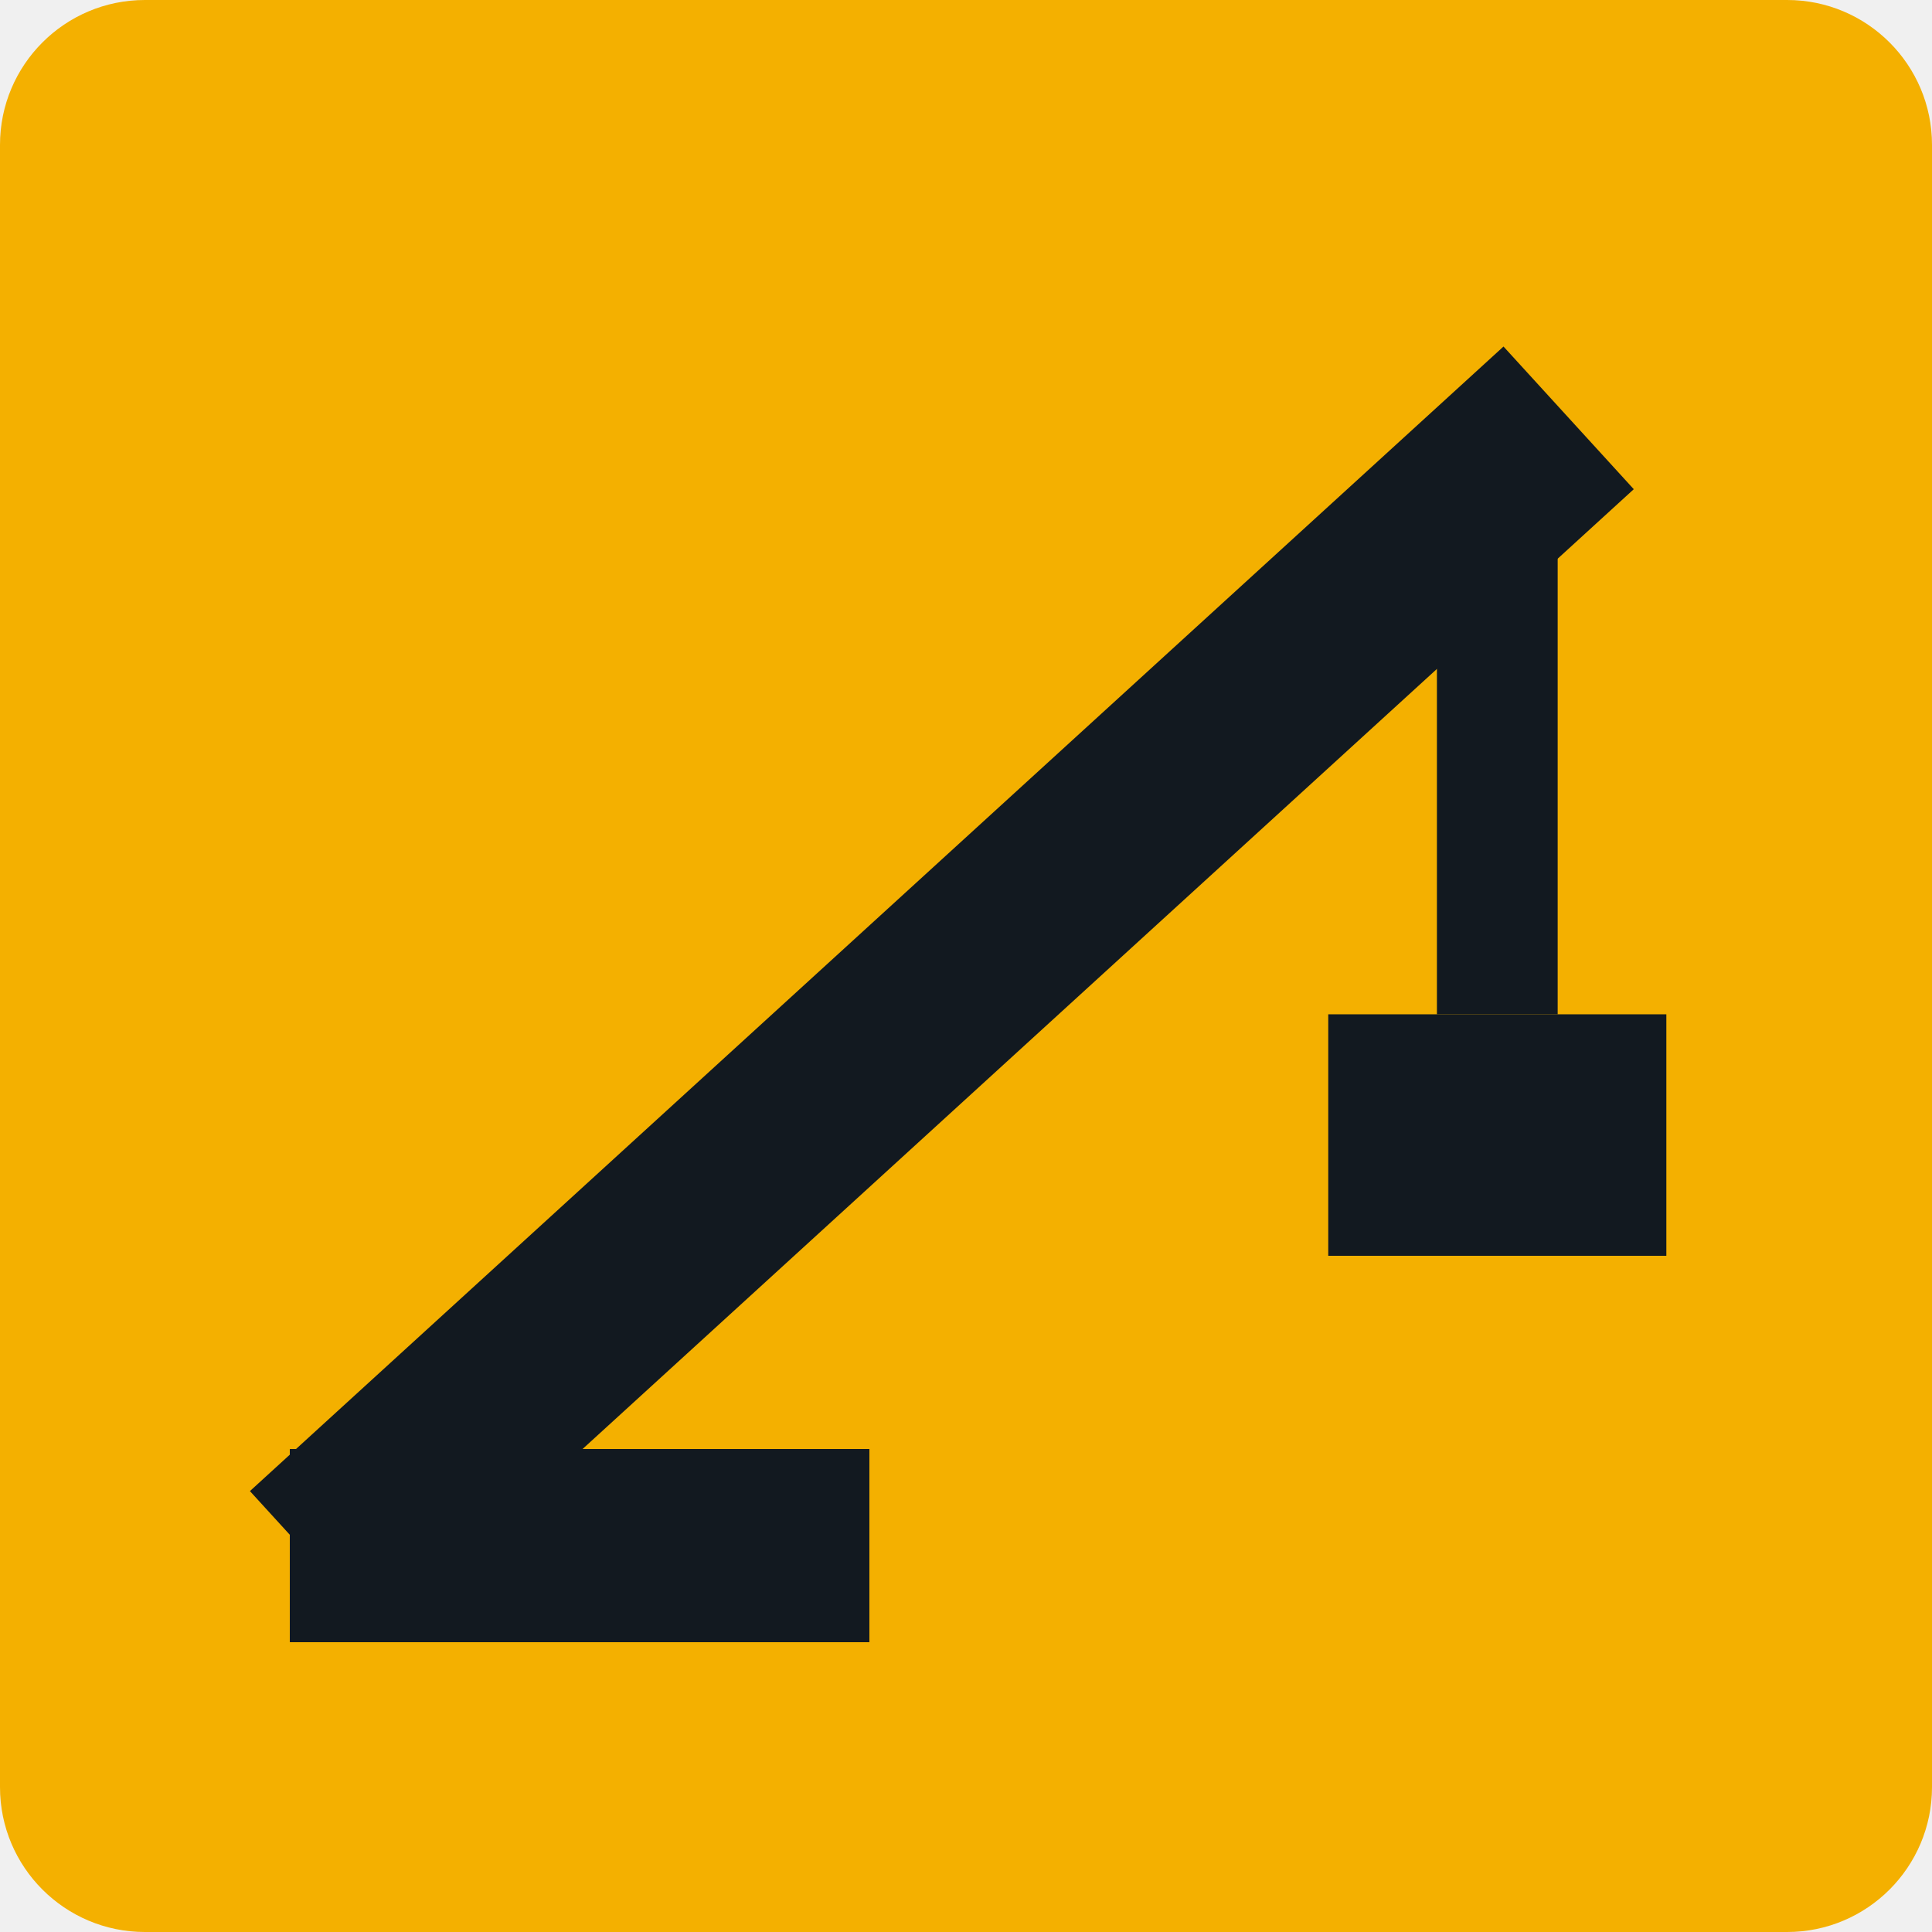
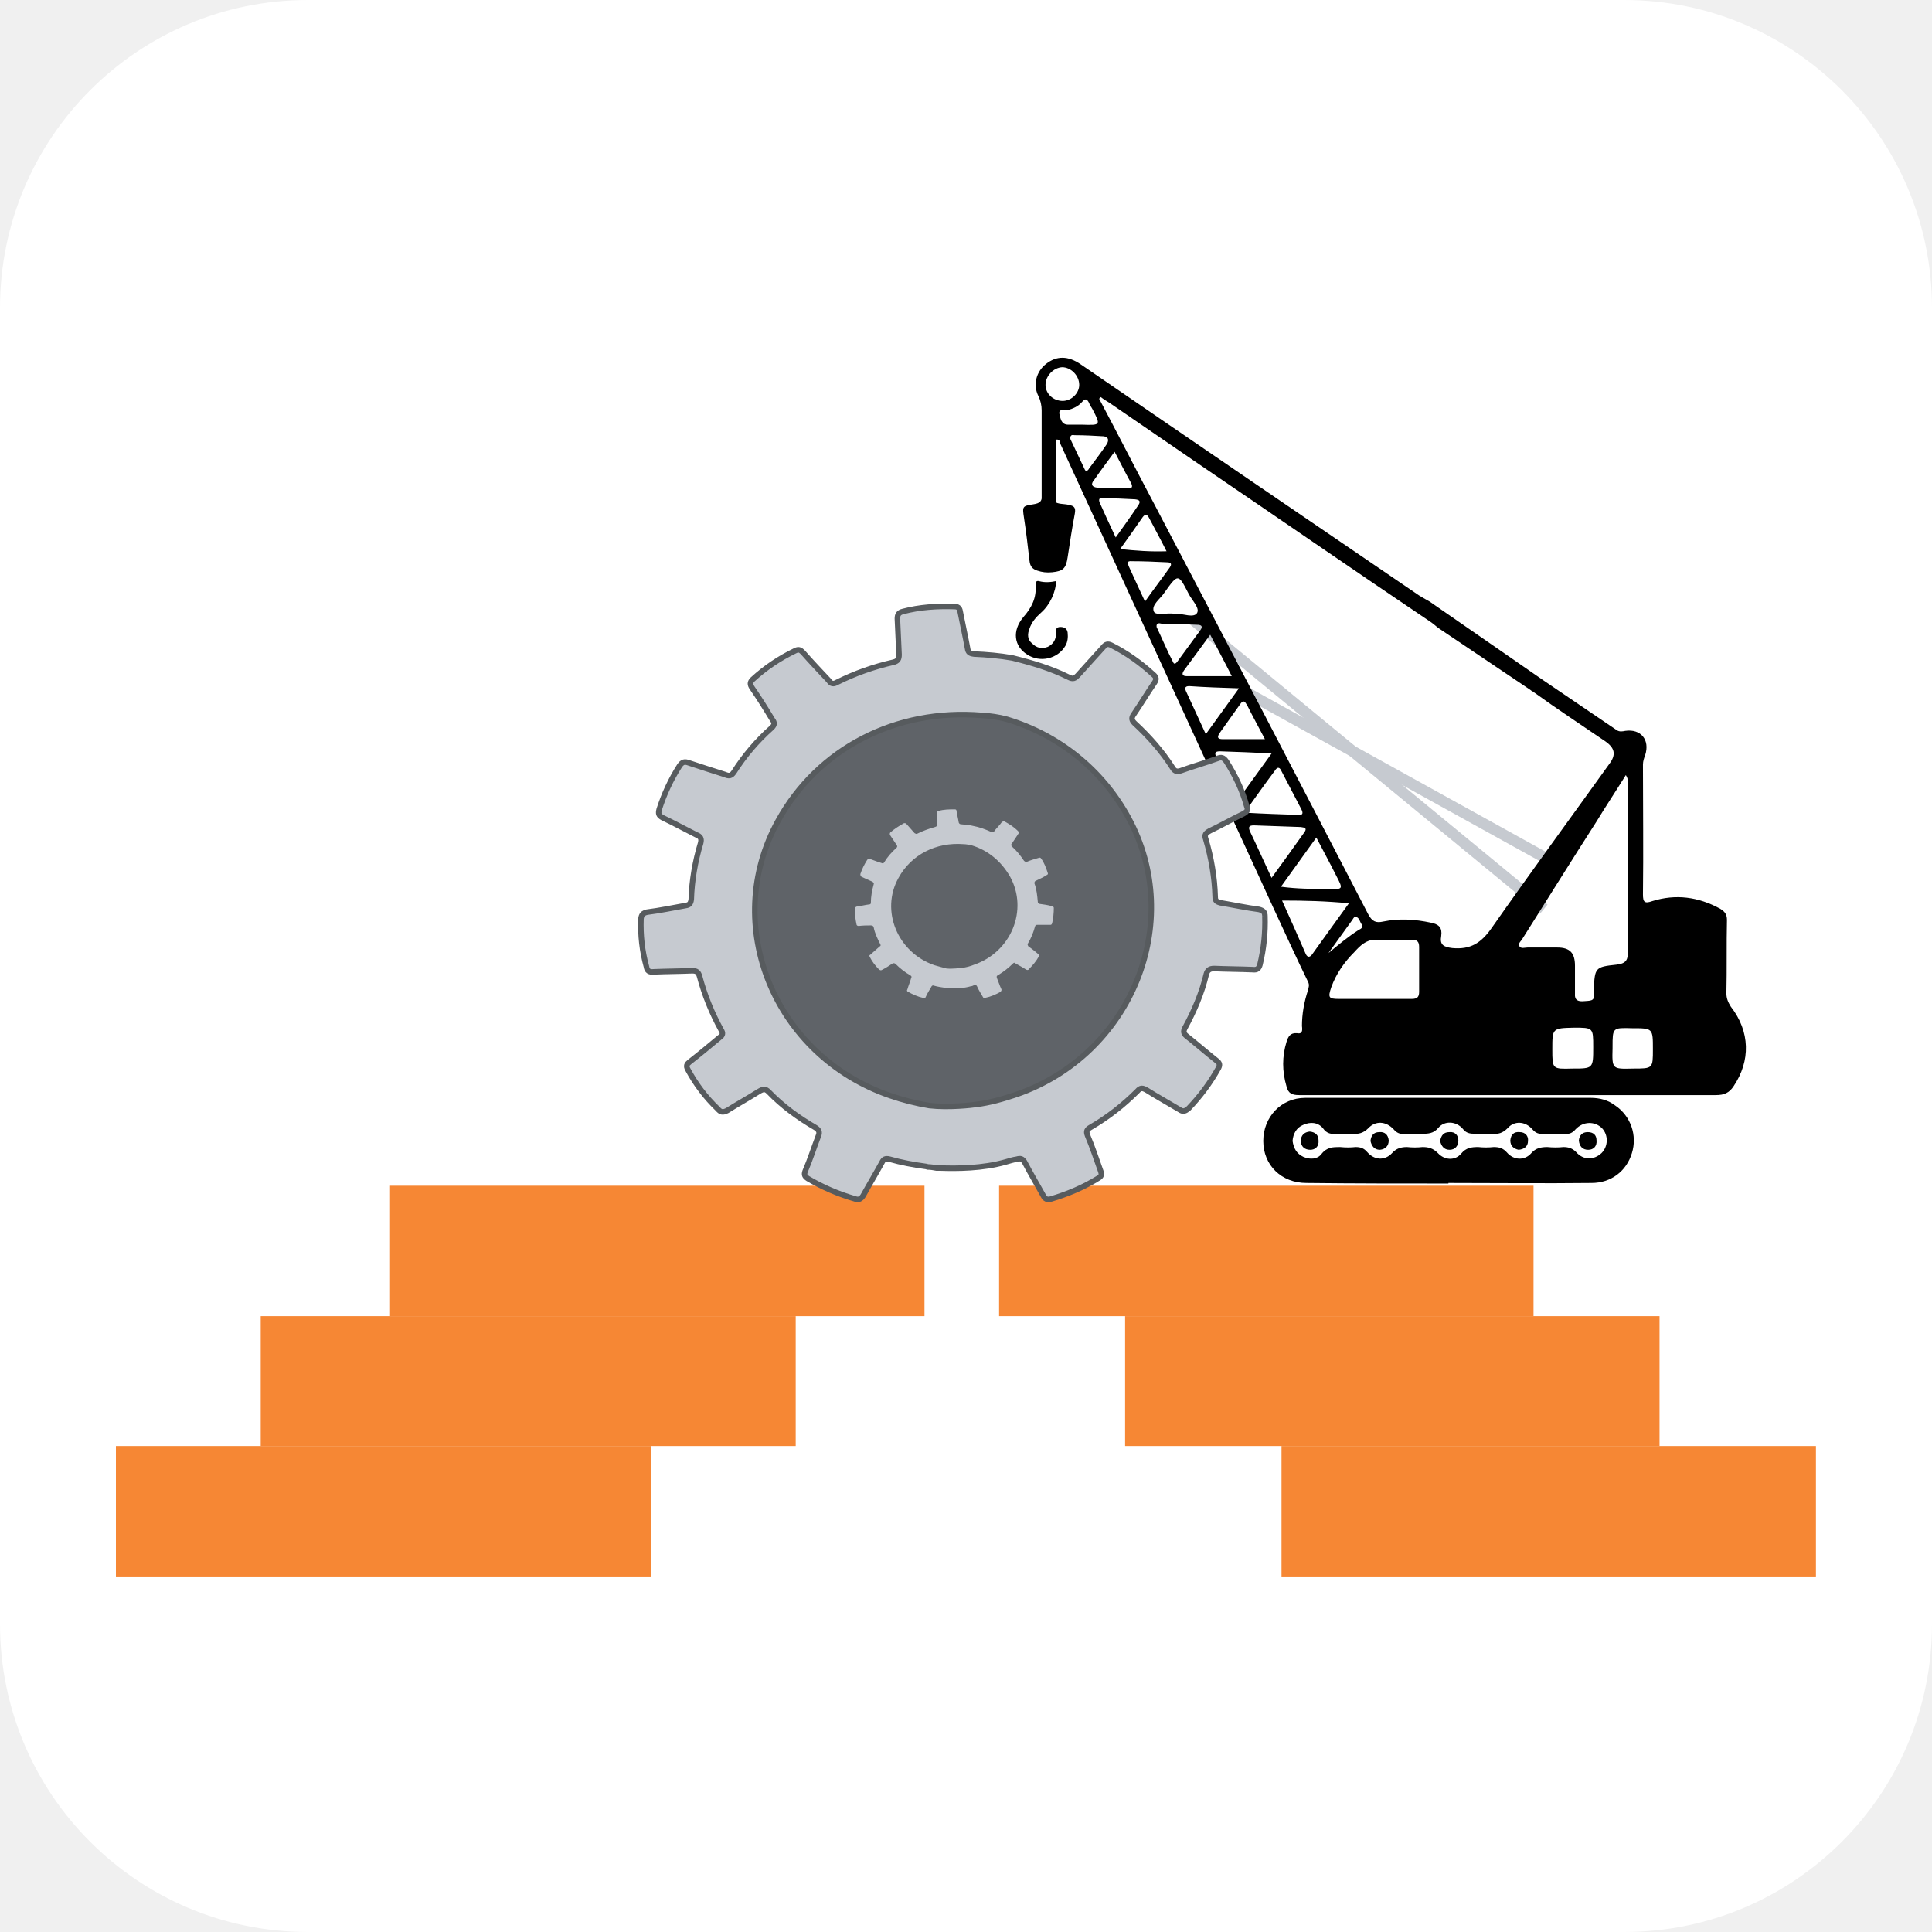
- <svg xmlns="http://www.w3.org/2000/svg" viewBox="0 0 40 40">
-   <rect width="40" height="40" rx="3" fill="#f4b000" />
-   <path d="M8 31 L31 10" stroke="#121920" stroke-width="4" stroke-linecap="square" />
-   <path d="M31 10 V21" stroke="#121920" stroke-width="2.5" />
-   <rect x="27.5" y="21" width="7" height="5" fill="#121920" />
-   <rect x="6" y="30" width="12" height="4" fill="#121920" />
+ <svg xmlns="http://www.w3.org/2000/svg" viewBox="0 0 320 320">
+   <rect width="320" height="320" rx="51" fill="#FFFFFF" />
+   <g transform="translate(19.2 58.9) scale(0.9154)">
+     <path d="M210.9 197.3H307.6V220.9H210.9Z" fill="#F68734" />
+     <path d="M182.6 173.8H279.3V197.3H182.6Z" fill="#F68734" />
+     <path d="M159.8 150.2H256.5V173.8H159.8Z" fill="#F68734" />
+     <path d="M49.6 150.2H146.3V173.8H49.6Z" fill="#F68734" />
+     <path d="M26.2 173.8H123V197.3H26.2Z" fill="#F68734" />
+     <path d="M0 197.3H96.8V220.9H0Z" fill="#F68734" />
+     <path d="M167.6 20.3C167.6 21.8 167.6 23.4 167.6 25C167.6 26.3 167.3 26.7 166 26.9C164 27.2 164 27.3 164.3 29.3C164.7 31.9 165 34.5 165.3 37.1C165.4 38.1 165.8 38.6 166.7 38.9C167.6 39.2 168.4 39.3 169.4 39.2C171.4 39 171.9 38.5 172.2 36.5C172.6 33.9 173 31.2 173.5 28.6C173.7 27.5 173.4 27.2 172.4 27C171.6 26.8 170.3 26.9 169.9 26.4C169.2 25.6 169.6 24.3 169.6 23.3C169.6 21.9 169.6 20.4 169.6 19" fill="#000000" />
+     <path d="M170.1 40.8C169.1 41 168.1 41.1 167 40.8C166.5 40.7 166.4 41 166.4 41.5C166.6 43.8 165.7 45.6 164.2 47.3C162.1 49.8 162.5 52.6 164.9 54.1C167.2 55.6 170.4 54.9 171.8 52.5C172.2 51.8 172.3 51 172.2 50.1C172.1 49.4 171.6 49.1 170.9 49.1C170.1 49.1 170 49.6 170.1 50.3C170.1 51.4 169.6 52.2 168.6 52.7C167.5 53.1 166.6 52.9 165.8 52.1C164.9 51.4 164.9 50.4 165.3 49.4C165.7 48.2 166.5 47.3 167.4 46.5C169 45.1 170.1 42.7 170.1 40.8" fill="#000000" />
+     <path d="M262.1 92.8L203.2 60.2" fill="none" stroke="#C6CAD0" stroke-width="2" />
+     <path d="M258.4 100.1L195 47.9" fill="none" stroke="#C6CAD0" stroke-width="2" />
+     <path d="M274.5 129C270.7 129.1 270.7 129.1 270.8 125.3C270.8 125.3 270.8 125.2 270.8 125.1C270.8 121.6 270.8 121.6 274.3 121.7C278.1 121.7 278.1 121.7 278.1 125.5C278.1 129 278.1 129 274.5 129M265.7 116.8C264.6 116.9 263.9 116.7 264 115.4C264 113.7 264 112.1 264 110.4C264 108.1 263.1 107.1 260.8 107.1C259 107.1 257.2 107.1 255.4 107.1C254.9 107.1 254.2 107.4 253.9 106.8C253.7 106.3 254.3 105.9 254.5 105.5C259 98.4 263.4 91.3 267.9 84.3C269.6 81.5 271.4 78.8 273.2 75.9C273.7 76.7 273.6 77.2 273.6 77.8C273.6 87.7 273.5 97.7 273.6 107.7C273.6 109.3 273.3 110 271.5 110.2C267.6 110.6 267.6 110.8 267.4 114.7C267.4 114.9 267.4 115.2 267.4 115.4C267.7 116.9 266.6 116.7 265.7 116.8M263.5 129C259.9 129.1 259.9 129.1 259.9 125.5C259.9 121.7 259.9 121.7 263.8 121.6C267.3 121.6 267.3 121.6 267.3 125.1C267.3 129 267.3 129 263.5 129M241.8 107.2C240.2 107 239.5 106.6 239.8 105C240 103.5 239.4 102.9 237.9 102.6C235.1 102 232.2 101.8 229.3 102.4C228 102.7 227.3 102.4 226.6 101.1C213.8 76.4 200.9 51.7 188 27.1C184.6 20.7 181.3 14.2 177.9 7.8C178 7.7 178.1 7.6 178.2 7.5C178.7 7.9 179.2 8.2 179.7 8.5C185.1 12.2 190.5 15.9 195.9 19.6C209.9 29.1 223.8 38.7 237.9 48.2C238.5 48.6 239 49.1 239.3 49.3L255.8 60.4C257.2 61.4 255.3 60.1 256.4 60.8C260.7 63.9 265.1 66.8 269.5 69.8C271.2 71 271.5 72.2 270.2 73.9C263.1 83.8 255.9 93.6 248.9 103.6C247 106.3 245.1 107.5 241.8 107.2M234.5 116.4C232.2 116.4 230 116.4 227.7 116.4L227.7 116.4C225.5 116.4 223.4 116.4 221.2 116.4C219.4 116.4 219.3 116.1 219.9 114.3C220.8 111.8 222.3 109.7 224.1 107.9C225.1 106.8 226.2 105.7 227.8 105.7C230 105.7 232.3 105.7 234.5 105.7C235.4 105.7 235.8 106 235.8 107C235.8 109.7 235.8 112.4 235.8 115.1C235.8 116 235.5 116.4 234.5 116.4M223.5 102.4C223.8 102.1 224 101.3 224.5 101.6C225 101.8 225.1 102.5 225.4 102.9C225.7 103.5 225.3 103.7 224.9 103.9C223 105.1 221.2 106.6 219.4 108.1C220.8 106.2 222.1 104.3 223.5 102.4M215.3 108.3C213.9 105.1 212.5 101.9 211 98.6C215.1 98.6 219 98.7 223.1 99.1C220.8 102.3 218.6 105.3 216.4 108.4C216 108.9 215.6 108.9 215.3 108.3M217.2 87.2C218.5 89.7 219.7 91.9 220.8 94.1C222.1 96.6 222.1 96.6 219.2 96.5C216.5 96.5 213.8 96.5 210.8 96.1C213 93 215 90.3 217.2 87.2M209.1 94.5C207.7 91.5 206.5 88.8 205.2 86.1C204.9 85.4 204.9 85 205.9 85C208.8 85.1 211.6 85.2 214.4 85.3C215.1 85.4 215.6 85.5 215 86.3C213.1 89 211.2 91.6 209.1 94.5M209.7 75.1C210.2 74.3 210.6 74.5 210.9 75.2C212.1 77.5 213.3 79.8 214.5 82.1C214.9 82.9 214.7 83.2 213.8 83.1C210.8 83 207.7 82.9 204.2 82.7C206.2 79.9 207.9 77.5 209.7 75.1M199.1 72.7C198.8 71.9 198.8 71.6 199.8 71.6C202.8 71.7 205.7 71.8 209.1 72C206.9 75 205 77.7 202.8 80.7C201.5 77.8 200.3 75.3 199.1 72.7M203.4 63.1C204 62.2 204.3 62.6 204.7 63.3C205.7 65.3 206.8 67.3 207.9 69.4C205.2 69.4 202.7 69.4 200.3 69.4C199.5 69.4 199.1 69.2 199.7 68.3C200.9 66.6 202.2 64.8 203.4 63.1M193.7 60.9C193.4 60.3 193.3 59.8 194.2 59.8C197.1 60 199.9 60.1 203.2 60.2C201.1 63.1 199.3 65.6 197.2 68.5C195.9 65.7 194.8 63.3 193.7 60.9M193.3 56.9C194.8 54.9 196.3 52.8 198 50.5C199.4 53.2 200.7 55.6 201.9 58C199 58 196.4 58 193.8 58C192.9 58 192.8 57.6 193.3 56.9M191.3 55.5C190.2 53.4 189.3 51.2 188.3 49.1C188.2 48.3 188.8 48.4 189.2 48.5C191.3 48.5 193.4 48.6 195.6 48.7C196.3 48.7 196.8 48.9 196.2 49.7C194.8 51.6 193.5 53.4 192.1 55.3C191.9 55.6 191.5 56 191.3 55.5M187.8 46.3C187.3 45.1 189 44 189.7 42.9C192.2 39.4 192.2 39.4 194.1 43.1C194.7 44.3 196.2 45.7 195.6 46.6C195 47.5 193.1 46.7 191.9 46.7C191.7 46.7 191.6 46.7 191.5 46.7C190.2 46.5 188.1 47.1 187.8 46.3M183.3 38.2C183.1 37.7 182.8 37.1 183.8 37.2C185.9 37.2 188.1 37.3 190.2 37.4C190.9 37.4 191.1 37.7 190.7 38.3C189.3 40.3 187.8 42.2 186.2 44.5C185.1 42.1 184.2 40.2 183.3 38.2M185.8 29.2C186.2 28.7 186.5 28.6 186.9 29.3C187.9 31.2 189 33.2 190.1 35.4C187.2 35.5 184.6 35.3 181.7 35C183.2 32.9 184.5 31.1 185.8 29.2M178 26.6C177.7 25.8 178.1 25.7 178.7 25.8C180.6 25.8 182.5 25.9 184.4 26C185.4 26.1 185.4 26.5 184.9 27.2C183.7 29 182.4 30.8 180.9 32.9C179.8 30.6 178.9 28.6 178 26.6M177 22.5C178.1 20.9 179.3 19.3 180.7 17.4C181.8 19.5 182.7 21.3 183.7 23.1C184 23.7 183.9 24.1 183.1 24C181.3 24 179.5 23.9 177.6 23.9C176.6 23.8 176.3 23.3 177 22.5M175.3 20.6C174.4 18.7 173.5 16.8 172.7 15.1C172.6 14.4 173 14.3 173.4 14.4C175.2 14.4 177 14.5 178.7 14.6C179.6 14.7 179.7 15.3 179.3 16C178.3 17.5 177.2 18.9 176.1 20.4C175.9 20.8 175.5 21.1 175.3 20.6M170.7 10.5C170.6 9.5 171.6 10 172.1 9.9C173.2 9.6 174.1 9.2 174.8 8.4C175.4 7.7 175.7 7.8 176.1 8.6C176.2 9 176.5 9.3 176.7 9.7C178.2 12.6 178.2 12.6 174.9 12.5C174 12.5 173.2 12.5 172.3 12.5C171 12.5 170.9 11.3 170.7 10.5M168.2 5.3C168.2 3.7 169.6 2.2 171.2 2.1C172.8 2.1 174.3 3.6 174.3 5.3C174.3 6.8 172.9 8.2 171.3 8.2C169.6 8.2 168.2 6.9 168.2 5.3M170.1 29.3C170.1 25.1 170.1 21 170.1 16.8C170.1 16.3 170.1 15.7 170.1 15.2C170.8 15.1 170.8 15.6 170.9 16C183.8 44.1 196.7 72.2 209.6 100.3C211.6 104.6 213.6 109 215.7 113.3C216 113.9 215.8 114.3 215.7 114.8C215 116.9 214.6 119.1 214.6 121.3C214.7 122.1 214.7 122.8 213.7 122.6C212.5 122.5 212.1 123.2 211.8 124.2C211 126.8 211 129.5 211.8 132.2C212.1 133.5 212.8 133.8 214.1 133.8C223.5 133.8 233 133.8 242.4 133.8C258.1 133.8 273.8 133.8 289.5 133.8C291 133.8 291.9 133.4 292.7 132.2C295.8 127.6 295.7 122.3 292.2 117.8C291.7 117 291.4 116.3 291.4 115.4C291.5 111 291.4 106.6 291.5 102.1C291.5 101.1 291.1 100.6 290.3 100.1C286.3 97.9 282.2 97.4 278 98.7C276.6 99.2 276.3 98.9 276.3 97.5C276.4 89.7 276.3 81.9 276.3 74C276.3 73.4 276.5 72.8 276.7 72.3C277.6 69.5 275.9 67.5 273.1 67.9C272.6 68 272.1 68.1 271.6 67.8C267.2 64.8 262.9 61.9 258.2 58.7L237.7 44.5C236.8 44 236.3 43.7 235.8 43.4C215.4 29.5 195 15.6 174.6 1.6C172.3 0 170.2 0 168.3 1.5C166.5 2.9 165.9 5.3 166.9 7.3C167.3 8.1 167.5 9 167.5 9.9C167.5 16.4 167.5 22.8 167.5 29.3" fill="#000000" />
+     <path d="M214.9 145C216.1 145.5 217.4 145.4 218.1 144.5C219.1 143.2 220.2 143.2 221.5 143.2C222.5 143.3 223.4 143.3 224.3 143.2C225.2 143.2 225.8 143.4 226.4 144.1C227.7 145.6 229.6 145.7 230.9 144.3C231.7 143.4 232.6 143.2 233.6 143.2C234.6 143.3 235.5 143.3 236.4 143.2C237.5 143.2 238.3 143.4 239.2 144.3C240.4 145.6 242.3 145.7 243.4 144.4C244.3 143.3 245.3 143.2 246.5 143.2C247.4 143.3 248.4 143.3 249.3 143.2C250.3 143.2 251 143.4 251.7 144.2C252.9 145.6 254.9 145.7 256.1 144.3C256.9 143.4 257.8 143.2 259 143.2C260 143.3 261 143.3 261.9 143.2C262.8 143.2 263.5 143.4 264.2 144.1C265.5 145.6 267.4 145.6 268.8 144.3C270 143.1 270.1 141.1 268.9 139.8C267.6 138.5 265.5 138.5 264.1 140C263.6 140.6 263 140.9 262.3 140.8C261 140.8 259.7 140.8 258.4 140.8C257.5 140.9 256.9 140.7 256.3 140C255 138.5 253 138.4 251.8 139.8C250.9 140.7 250.1 140.9 249 140.8C248 140.8 246.9 140.8 245.9 140.8C245 140.8 244.3 140.7 243.7 139.9C242.5 138.5 240.4 138.4 239.3 139.7C238.4 140.8 237.4 140.8 236.2 140.8C235.1 140.8 234.1 140.8 233 140.8C232.3 140.9 231.7 140.6 231.2 140C229.8 138.5 227.9 138.4 226.6 139.8C225.7 140.7 224.8 140.9 223.7 140.8C222.8 140.8 221.8 140.8 220.9 140.8C219.9 140.9 219.1 140.8 218.4 139.8C217.5 138.7 216.1 138.6 214.8 139.2C213.6 139.7 213 140.8 212.9 142.1C213.1 143.4 213.6 144.4 214.9 145M241.1 149.8C232.5 149.8 224 149.8 215.4 149.7C210.9 149.7 207.6 146.5 207.6 142.1C207.6 137.8 210.8 134.3 215.2 134.3C232.4 134.3 249.6 134.3 266.8 134.3C268.5 134.3 270 134.7 271.3 135.7C274.1 137.6 275.3 141.1 274.3 144.3C273.3 147.6 270.5 149.7 267 149.7C258.4 149.8 249.7 149.7 241.1 149.7L241.1 149.8" fill="#000000" />
+     <path d="M239.6 142.1C239.8 143 240.3 143.7 241.3 143.7C242.3 143.7 242.9 143 242.9 142C242.9 141.1 242.3 140.4 241.3 140.5C240.2 140.5 239.8 141.1 239.6 142.1" fill="#000000" />
+     <path d="M264.7 142C264.8 143.1 265.4 143.7 266.4 143.7C267.4 143.7 268 143 267.9 142C267.9 141 267.3 140.5 266.3 140.5C265.3 140.5 264.8 141.1 264.7 142" fill="#000000" />
+     <path d="M216 140.4C215 140.5 214.4 141.1 214.4 142.1C214.4 143.1 215.1 143.7 216.1 143.7C217 143.7 217.7 143.1 217.6 142C217.6 141 217 140.5 216 140.4" fill="#000000" />
+     <path d="M253.8 143.7C254.8 143.6 255.5 143.1 255.5 142.1C255.6 141.2 255 140.5 254 140.5C253 140.4 252.4 140.9 252.3 142C252.3 143 252.9 143.5 253.8 143.7" fill="#000000" />
+     <path d="M227 142.1C227.2 143 227.7 143.7 228.7 143.7C229.7 143.6 230.3 143 230.3 142C230.2 141 229.6 140.4 228.6 140.5C227.5 140.5 227.1 141.2 227 142.1" fill="#000000" />
+     <path d="M114.7 98.7C114.7 118.8 131 135.1 151.2 135.1C171.3 135.1 187.6 118.8 187.6 98.7C187.6 78.5 171.3 62.2 151.2 62.2C131 62.2 114.7 78.5 114.7 98.7" fill="#C6CAD0" />
+     <path d="M115.8 99.6C115.8 119.6 131.9 135.7 151.7 135.7C171.5 135.7 187.6 119.6 187.6 99.6C187.6 79.7 171.5 63.5 151.7 63.5C131.9 63.5 115.8 79.7 115.8 99.6" fill="#5F6368" />
+     <path d="M163.1 133.5C160.7 134.3 158.3 135 155.8 135.3C155.2 135.4 150.9 135.9 147.4 135.5C145 135.1 142.6 134.5 140.3 133.7C119.3 126.5 109.6 102.8 120 84C127.2 70.9 141.3 63.6 157 64.9C158.5 65 160 65.2 161.5 65.6C170.7 68.4 178.6 74.6 183.4 83.4C193.8 102.3 184 126.3 163.1 133.5M208.1 101.2C208.1 100.5 207.9 100.2 207 100C204.7 99.6 202.4 99.1 200 98.7C199.3 98.6 199.1 98.4 199.1 97.7C199 94.2 198.4 90.7 197.4 87.3C197.1 86.5 197.4 86.2 198.1 85.8C200.2 84.8 202.2 83.7 204.2 82.7C204.9 82.3 205.1 82 204.9 81.2C204 78.4 202.8 75.7 201.1 73.2C200.7 72.5 200.2 72.4 199.5 72.7C197.3 73.4 195.1 74.1 193 74.9C192.3 75.1 191.8 75.1 191.4 74.4C189.5 71.4 187.1 68.7 184.5 66.2C184 65.8 183.9 65.4 184.3 64.8C185.6 62.9 186.8 60.9 188.1 59C188.5 58.4 188.5 58 187.9 57.5C185.6 55.4 183.1 53.6 180.3 52.2C179.7 51.9 179.3 52 178.9 52.5C177.3 54.2 175.7 55.9 174.2 57.7C173.7 58.2 173.4 58.4 172.6 58C169.4 56.4 166 55.4 162.4 54.5C160.1 54.1 157.8 53.8 155.5 53.8C154.7 53.7 154.4 53.5 154.3 52.8C153.9 50.6 153.4 48.4 153 46.2C152.9 45.7 152.8 45.2 152 45.2C148.8 45.1 145.7 45.3 142.6 46.1C141.8 46.3 141.6 46.6 141.6 47.4C141.8 49.5 141.8 51.7 141.9 53.9C141.9 54.7 141.7 55 140.8 55.2C137.3 56.1 133.9 57.3 130.7 58.9C130 59.3 129.6 59.1 129.2 58.6C127.6 56.9 126 55.2 124.5 53.5C124 52.9 123.7 52.9 123.1 53.2C120.3 54.6 117.7 56.3 115.4 58.4C114.9 58.9 114.9 59.3 115.3 59.9C116.6 61.8 117.8 63.7 119 65.6C119.4 66.2 119.4 66.6 118.9 67.1C116.2 69.5 113.9 72.2 112 75.2C111.5 75.9 111.1 75.9 110.4 75.6C108.2 74.9 106.1 74.2 103.9 73.5C103.2 73.2 102.7 73.2 102.2 74C100.6 76.5 99.4 79.1 98.5 81.9C98.3 82.6 98.4 83 99.2 83.4C101.2 84.3 103.2 85.5 105.2 86.4C106 86.8 106.2 87.2 106 87.9C105 91.3 104.4 94.7 104.3 98.2C104.2 98.9 104 99.1 103.3 99.3C101 99.7 98.7 100.2 96.3 100.5C95.5 100.7 95.3 101 95.3 101.7C95.1 104.6 95.4 107.5 96.2 110.4C96.3 111.1 96.7 111.4 97.5 111.3C99.8 111.2 102.2 111.2 104.5 111.1C105.3 111.1 105.6 111.3 105.8 112C106.7 115.4 108 118.7 109.7 121.8C110.1 122.4 110 122.7 109.4 123.2C107.6 124.6 105.8 126.2 104 127.6C103.5 128 103.4 128.3 103.7 128.9C105.1 131.6 106.9 134 109.1 136.1C109.6 136.7 110 136.8 110.8 136.3C112.7 135.1 114.7 134.1 116.6 132.9C117.3 132.5 117.7 132.4 118.4 133C120.9 135.5 123.7 137.7 126.8 139.5C127.4 139.9 127.6 140.2 127.3 141C126.5 143.1 125.8 145.3 125 147.4C124.7 148 124.8 148.3 125.4 148.7C128.1 150.3 130.9 151.5 134 152.3C134.7 152.5 135 152.4 135.4 151.8C136.5 149.8 137.7 147.8 138.8 145.8C139.1 145.2 139.4 145 140.2 145.2C142.3 145.8 144.5 146.2 146.7 146.5L146.7 146.5C146.7 146.5 146.8 146.5 147.1 146.5C147.6 146.6 148.2 146.7 148.7 146.7C149 146.8 149.2 146.8 149.4 146.7C152.3 146.9 157 146.9 161.2 145.6L161.2 145.6C161.9 145.5 162.5 145.3 163.2 145.1C163.9 144.9 164.2 145.1 164.6 145.7C165.7 147.7 166.9 149.7 168 151.8C168.3 152.4 168.7 152.5 169.4 152.3C172.4 151.5 175.3 150.3 178 148.6C178.5 148.3 178.6 148 178.4 147.3C177.6 145.2 176.9 143 176 140.9C175.7 140.1 175.9 139.8 176.6 139.4C179.7 137.5 182.5 135.4 185 132.8C185.6 132.2 186 132.3 186.7 132.7C188.6 133.9 190.7 135 192.6 136.2C193.3 136.7 193.7 136.5 194.3 136C196.4 133.8 198.3 131.4 199.7 128.7C200 128.1 199.9 127.8 199.4 127.4C197.5 125.9 195.8 124.4 193.9 122.9C193.4 122.5 193.3 122.1 193.6 121.5C195.3 118.3 196.7 115.1 197.6 111.6C197.7 110.9 198.1 110.7 198.9 110.7C201.2 110.8 203.6 110.8 205.9 110.9C206.7 111 207 110.7 207.2 110C207.9 107.1 208.3 104.2 208.1 101.2" fill="#C6CAD0" />
+     <path d="M162.9 133.7C160.5 134.5 158.1 135.2 155.6 135.5C155 135.6 150.7 136.1 147.2 135.7C144.8 135.3 142.4 134.7 140.1 133.9C119.1 126.7 109.4 103 119.8 84.2C127 71.1 141.1 63.8 156.7 65.1C158.3 65.2 159.7 65.4 161.2 65.8C170.5 68.6 178.4 74.8 183.2 83.6C193.5 102.5 183.8 126.5 162.9 133.7M207.9 101.4C207.9 100.7 207.6 100.4 206.8 100.2C204.5 99.9 202.2 99.4 199.8 99C199.1 98.8 198.9 98.6 198.9 97.9C198.8 94.4 198.2 90.9 197.2 87.5C196.9 86.7 197.2 86.4 197.9 86C200 85 201.9 83.9 204 82.9C204.7 82.5 204.9 82.2 204.6 81.5C203.8 78.6 202.5 75.9 200.9 73.4C200.4 72.7 200 72.6 199.3 72.9C197.1 73.7 194.9 74.3 192.7 75.1C192.1 75.3 191.6 75.3 191.2 74.6C189.3 71.6 186.9 68.9 184.3 66.5C183.8 66 183.7 65.6 184.1 65C185.4 63.1 186.6 61.1 187.9 59.2C188.3 58.6 188.3 58.2 187.7 57.7C185.4 55.6 182.9 53.8 180.1 52.4C179.5 52.1 179.1 52.2 178.7 52.7C177.1 54.5 175.5 56.2 174 57.9C173.5 58.4 173.2 58.6 172.4 58.2C169.2 56.6 165.8 55.6 162.2 54.7C159.9 54.3 157.6 54.1 155.3 54C154.5 53.9 154.2 53.7 154.1 53C153.7 50.8 153.2 48.6 152.8 46.5C152.7 45.9 152.6 45.4 151.7 45.4C148.6 45.3 145.4 45.5 142.4 46.3C141.6 46.5 141.4 46.9 141.4 47.6C141.5 49.8 141.6 51.9 141.7 54.1C141.7 54.9 141.5 55.3 140.6 55.5C137.1 56.3 133.7 57.5 130.5 59.1C129.8 59.5 129.4 59.4 129 58.8C127.4 57.1 125.8 55.4 124.3 53.7C123.8 53.2 123.5 53.1 122.9 53.4C120 54.8 117.5 56.5 115.2 58.6C114.7 59.1 114.7 59.5 115.1 60.1C116.4 62 117.6 63.9 118.8 65.9C119.2 66.4 119.2 66.8 118.7 67.3C116 69.7 113.7 72.4 111.8 75.4C111.3 76.1 110.9 76.1 110.2 75.8C108 75.1 105.8 74.4 103.7 73.7C102.9 73.4 102.5 73.5 102 74.2C100.4 76.7 99.2 79.3 98.3 82.1C98.1 82.9 98.2 83.2 98.9 83.6C101 84.6 103 85.7 105 86.7C105.8 87 106 87.4 105.8 88.2C104.8 91.5 104.2 95 104.1 98.4C104 99.1 103.8 99.4 103.1 99.5C100.8 99.9 98.5 100.4 96.1 100.7C95.3 100.9 95.1 101.2 95 101.9C94.9 104.9 95.2 107.7 96 110.6C96.1 111.3 96.5 111.6 97.3 111.5C99.6 111.4 101.9 111.4 104.3 111.3C105.1 111.3 105.4 111.6 105.6 112.3C106.5 115.7 107.8 118.9 109.5 122C109.9 122.6 109.8 123 109.2 123.4C107.4 124.9 105.6 126.4 103.8 127.8C103.3 128.2 103.1 128.5 103.5 129.2C104.9 131.8 106.7 134.2 108.9 136.3C109.4 136.9 109.8 137 110.6 136.6C112.5 135.4 114.5 134.3 116.4 133.1C117.1 132.7 117.5 132.6 118.1 133.2C120.6 135.8 123.5 137.9 126.6 139.7C127.2 140.1 127.4 140.5 127.1 141.2C126.3 143.3 125.6 145.5 124.7 147.6C124.5 148.2 124.6 148.5 125.2 148.9C127.9 150.5 130.7 151.7 133.8 152.6C134.4 152.8 134.8 152.6 135.2 152C136.3 150 137.5 148 138.6 146C138.9 145.4 139.2 145.2 140 145.4C142.1 146 144.3 146.4 146.5 146.7L146.5 146.7C146.5 146.7 146.6 146.7 146.9 146.8C147.4 146.8 148 146.9 148.5 147C148.8 147 149 147 149.2 147C152.1 147.1 156.8 147.1 161 145.9L161 145.9C161.7 145.7 162.3 145.5 163 145.4C163.7 145.2 164 145.3 164.4 145.9C165.5 148 166.7 150 167.8 152C168.1 152.6 168.5 152.8 169.2 152.6C172.2 151.7 175.1 150.5 177.8 148.8C178.3 148.5 178.4 148.2 178.2 147.6C177.4 145.4 176.7 143.2 175.8 141.1C175.5 140.3 175.7 140 176.4 139.6C179.5 137.8 182.3 135.6 184.8 133.1C185.4 132.4 185.8 132.5 186.5 132.9C188.4 134.1 190.4 135.2 192.4 136.4C193.1 136.9 193.5 136.7 194.1 136.2C196.2 134 198 131.6 199.5 128.9C199.8 128.3 199.7 128 199.2 127.6C197.3 126.1 195.6 124.6 193.7 123.1C193.2 122.7 193.1 122.3 193.4 121.7C195.1 118.6 196.5 115.3 197.3 111.9C197.5 111.2 197.9 110.9 198.7 110.9C201 111 203.3 111 205.7 111.1C206.5 111.2 206.8 110.9 207 110.2C207.7 107.3 208 104.4 207.9 101.4" fill="none" stroke="#575B5E" stroke-width="1" />
+     <path d="M155.3 110.2C154.6 110.5 153.8 110.7 153 110.8C152.8 110.8 151.4 111 150.3 110.9C149.5 110.7 148.8 110.5 148.1 110.3C141.4 108 138.3 100.4 141.6 94.5C143.9 90.3 148.4 88 153.4 88.4C153.8 88.4 154.3 88.5 154.8 88.6C157.8 89.5 160.2 91.5 161.8 94.3C165.1 100.3 162 107.9 155.3 110.2M169.7 99.9C169.6 99.7 169.6 99.6 169.3 99.6C168.6 99.4 167.8 99.3 167.1 99.2C166.9 99.1 166.8 99 166.8 98.8C166.7 97.7 166.6 96.6 166.2 95.5C166.2 95.3 166.2 95.1 166.5 95C167.1 94.7 167.8 94.4 168.4 94C168.6 93.9 168.7 93.8 168.6 93.6C168.3 92.7 168 91.8 167.4 91C167.3 90.8 167.1 90.8 166.9 90.9C166.2 91.1 165.5 91.3 164.8 91.6C164.6 91.6 164.5 91.6 164.3 91.4C163.7 90.5 163 89.6 162.1 88.8C162 88.6 161.9 88.5 162.1 88.3C162.5 87.7 162.9 87.1 163.3 86.5C163.4 86.3 163.4 86.2 163.2 86C162.5 85.3 161.7 84.8 160.8 84.3C160.6 84.2 160.5 84.3 160.3 84.4C159.9 85 159.3 85.5 158.9 86.1C158.7 86.2 158.6 86.3 158.4 86.2C157.3 85.7 156.2 85.3 155.1 85.1C154.4 84.9 153.6 84.9 152.9 84.8C152.7 84.8 152.6 84.7 152.5 84.5C152.4 83.8 152.2 83.1 152.1 82.4C152.1 82.2 152 82.1 151.8 82.1C150.8 82.1 149.8 82.1 148.8 82.4C148.5 82.4 148.5 82.6 148.5 82.8C148.5 83.5 148.5 84.2 148.6 84.9C148.6 85.1 148.5 85.2 148.2 85.3C147.1 85.6 146 86 145 86.5C144.8 86.6 144.7 86.5 144.5 86.4C144 85.8 143.5 85.3 143 84.7C142.9 84.6 142.8 84.6 142.6 84.6C141.7 85.1 140.9 85.6 140.1 86.3C140 86.5 140 86.6 140.1 86.8C140.5 87.4 140.9 88 141.3 88.6C141.4 88.8 141.4 88.9 141.2 89.1C140.4 89.8 139.6 90.7 139 91.7C138.9 91.9 138.7 91.9 138.5 91.8C137.8 91.6 137.1 91.3 136.5 91.1C136.2 91 136.1 91 135.9 91.3C135.4 92.1 135 92.9 134.7 93.8C134.7 94 134.7 94.1 134.9 94.3C135.6 94.6 136.2 94.9 136.9 95.2C137.1 95.4 137.2 95.5 137.1 95.7C136.8 96.8 136.6 97.9 136.6 99C136.6 99.2 136.5 99.3 136.3 99.3C135.5 99.4 134.8 99.6 134 99.7C133.8 99.8 133.7 99.9 133.7 100.1C133.7 101 133.8 102 134 102.9C134 103.1 134.2 103.2 134.4 103.2C135.2 103.1 135.9 103.1 136.6 103.1C136.9 103.1 137 103.2 137.1 103.4C137.3 104.5 137.8 105.5 138.3 106.5C138.4 106.7 138.4 106.8 138.2 106.9C137.6 107.4 137.1 107.9 136.5 108.4C136.3 108.5 136.3 108.6 136.4 108.8C136.8 109.6 137.4 110.4 138.1 111.1C138.3 111.2 138.4 111.3 138.7 111.1C139.3 110.8 139.9 110.4 140.5 110C140.7 109.9 140.9 109.9 141.1 110.1C141.9 110.9 142.8 111.6 143.7 112.1C144 112.3 144 112.4 143.9 112.6C143.7 113.3 143.4 114 143.2 114.7C143.1 114.8 143.1 115 143.3 115.1C144.2 115.6 145.1 116 146 116.2C146.3 116.3 146.4 116.3 146.5 116.1C146.8 115.4 147.2 114.8 147.6 114.1C147.7 114 147.8 113.9 148 114C148.7 114.2 149.4 114.3 150.1 114.4L150.1 114.4C150.1 114.4 150.1 114.4 150.2 114.4C150.4 114.4 150.6 114.4 150.7 114.4C150.8 114.5 150.9 114.5 151 114.5C151.9 114.5 153.4 114.5 154.7 114.1L154.7 114.1C154.9 114.1 155.1 114 155.3 113.9C155.6 113.9 155.7 113.9 155.8 114.1C156.1 114.8 156.5 115.4 156.9 116.1C157 116.3 157.1 116.3 157.3 116.2C158.3 116 159.2 115.6 160.1 115.1C160.2 114.9 160.3 114.8 160.2 114.6C159.9 114 159.7 113.3 159.4 112.6C159.3 112.3 159.4 112.2 159.6 112.1C160.6 111.5 161.5 110.8 162.3 110C162.5 109.8 162.6 109.8 162.8 110C163.5 110.4 164.1 110.7 164.7 111.1C164.9 111.2 165.1 111.2 165.2 111C165.9 110.3 166.5 109.6 167 108.7C167.1 108.5 167 108.4 166.9 108.3C166.3 107.8 165.7 107.3 165.1 106.9C165 106.7 164.9 106.6 165 106.4C165.6 105.4 166 104.4 166.3 103.3C166.4 103 166.5 103 166.7 103C167.5 103 168.2 103 169 103C169.2 103 169.3 103 169.4 102.7C169.6 101.8 169.7 100.9 169.7 99.9" fill="#C6CAD0" />
+   </g>
</svg>
